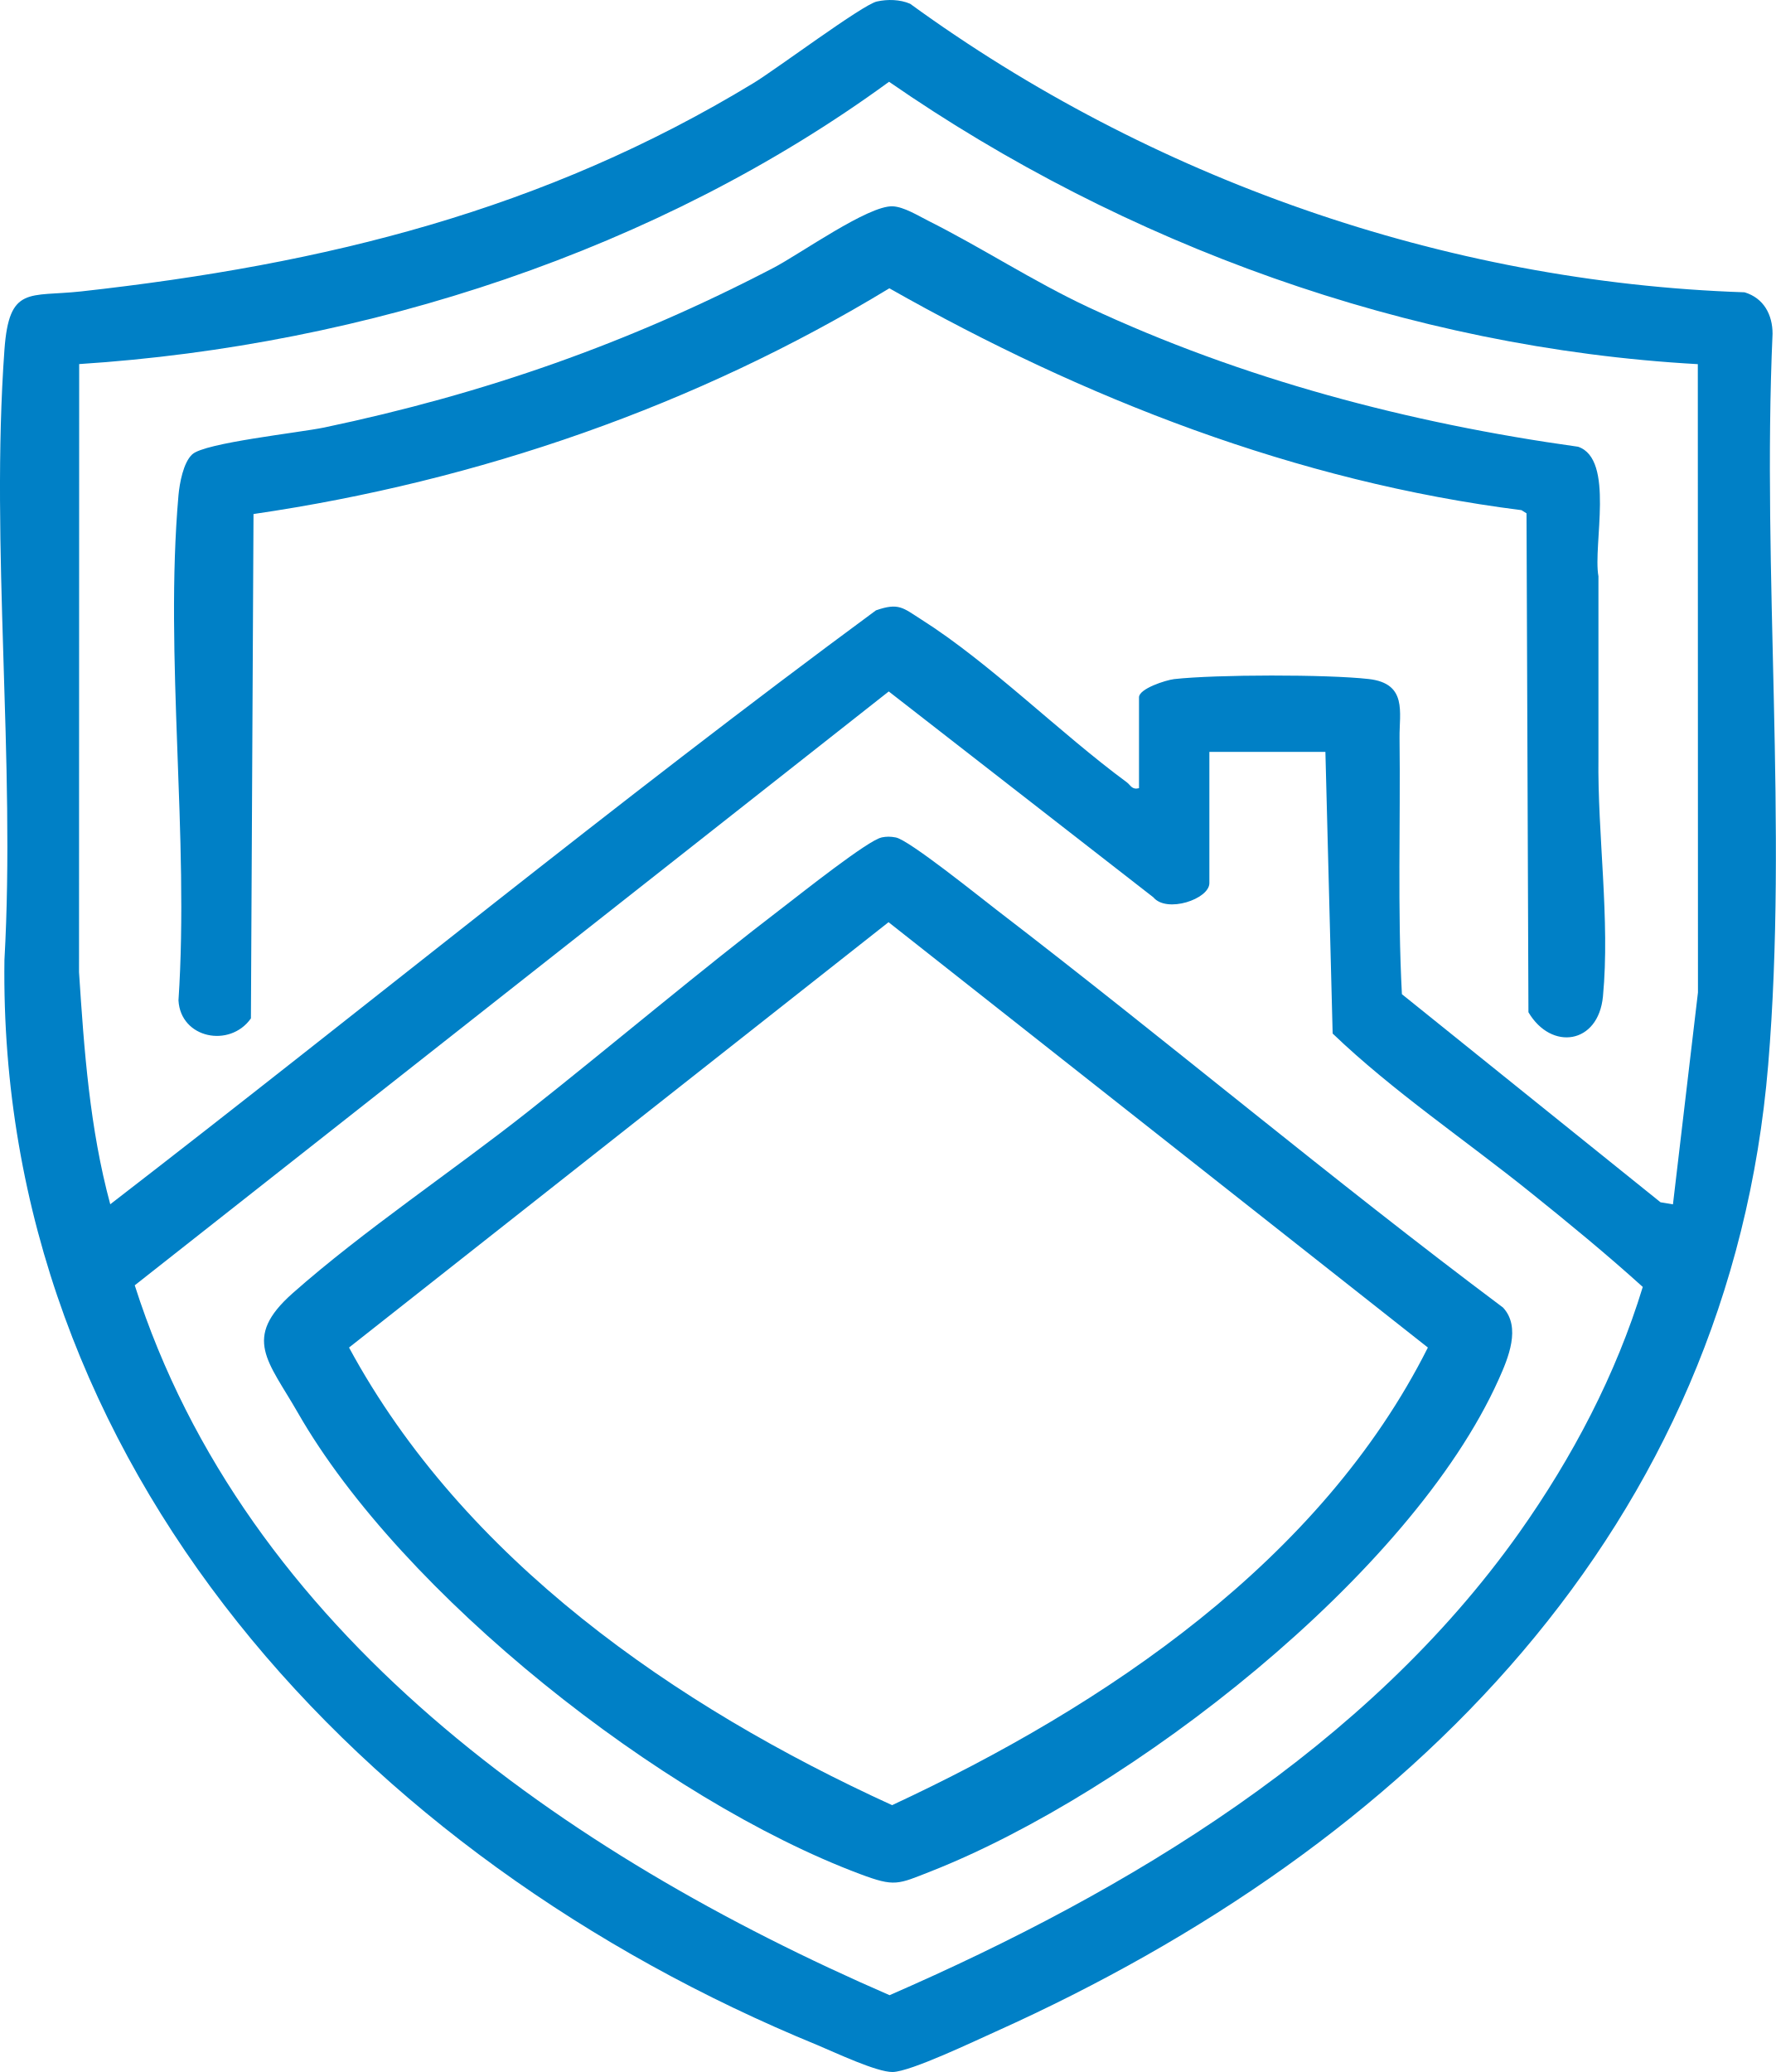
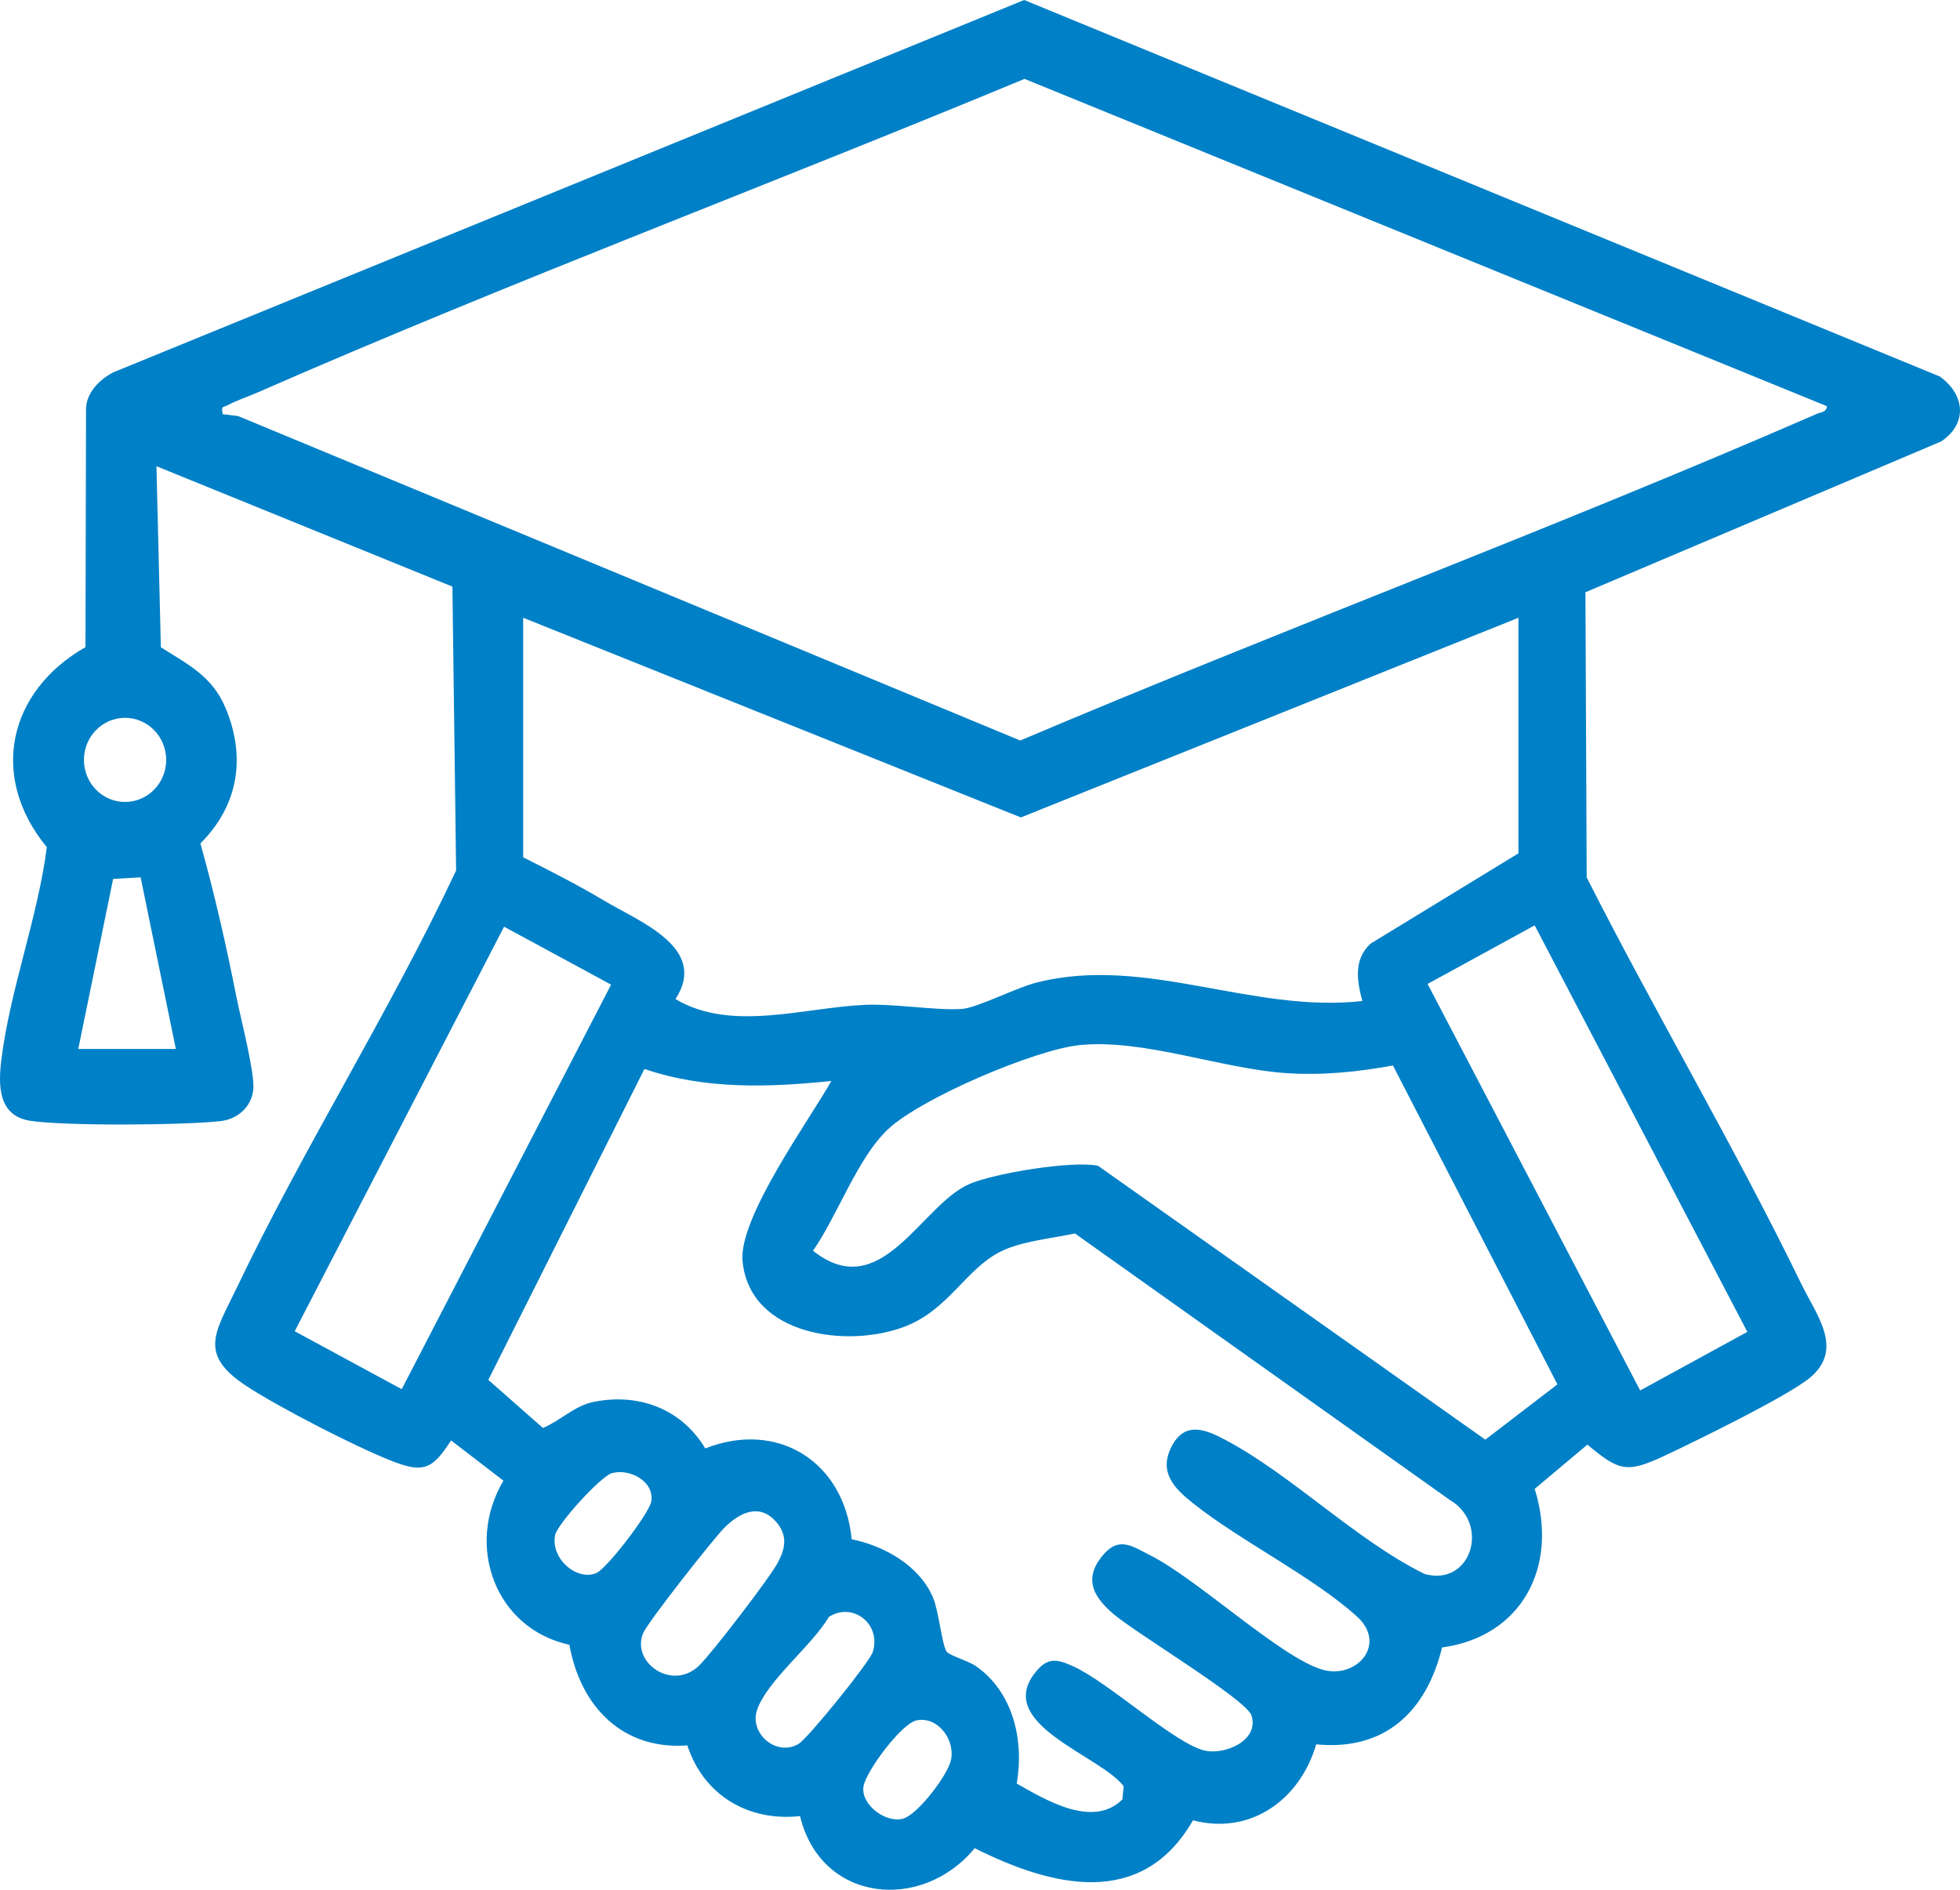
- <svg xmlns="http://www.w3.org/2000/svg" width="24" height="28" viewBox="0 0 24 28" fill="none">
-   <path d="M11.852 0.02C11.995 -0.012 12.164 -0.008 12.3 0.051C15.542 2.409 19.513 3.814 23.577 3.95C23.838 4.029 23.955 4.255 23.955 4.51C23.811 7.755 24.165 11.166 23.896 14.39C23.376 20.628 19.043 24.943 13.454 27.455C13.177 27.579 12.306 27.996 12.064 28C11.849 28.004 11.277 27.732 11.046 27.636C4.886 25.111 -0.032 19.804 0.06 12.973C0.211 10.281 -0.132 7.395 0.06 4.727C0.123 3.854 0.393 4.015 1.097 3.938C4.395 3.572 7.348 2.844 10.184 1.122C10.488 0.938 11.656 0.063 11.851 0.02H11.852ZM15.393 10.651V9.423C15.393 9.307 15.752 9.191 15.868 9.177C16.433 9.114 17.935 9.112 18.498 9.176C19.023 9.236 18.91 9.629 18.914 9.967C18.928 11.122 18.885 12.28 18.946 13.435L22.441 16.247L22.609 16.275L22.947 13.411L22.945 4.921C19.034 4.703 15.193 3.305 12.015 1.105C8.901 3.381 4.952 4.67 1.07 4.92L1.068 13.138C1.137 14.196 1.212 15.246 1.49 16.274C4.947 13.608 8.321 10.84 11.838 8.248C12.147 8.14 12.204 8.215 12.447 8.369C13.379 8.959 14.318 9.901 15.226 10.57C15.282 10.611 15.295 10.676 15.394 10.651H15.393ZM17.911 10.161H16.344V11.934C16.344 12.15 15.768 12.344 15.587 12.126L12.011 9.344L1.821 17.369C3.315 22.047 7.629 25.055 12.022 26.962C15.265 25.55 18.474 23.614 20.531 20.712C21.25 19.696 21.839 18.577 22.201 17.391C21.712 16.949 21.196 16.525 20.68 16.111C19.792 15.397 18.829 14.751 18.01 13.967L17.912 10.16L17.911 10.161Z" fill="#0080C6" />
-   <path d="M3.426 6.946L3.391 13.762C3.107 14.165 2.441 14.034 2.412 13.519C2.559 11.311 2.221 8.873 2.412 6.693C2.427 6.531 2.477 6.25 2.599 6.139C2.771 5.983 4.041 5.848 4.382 5.777C6.551 5.321 8.5 4.637 10.452 3.62C10.811 3.433 11.735 2.773 12.065 2.788C12.215 2.795 12.405 2.913 12.542 2.982C13.271 3.348 13.959 3.8 14.703 4.149C16.782 5.122 19.044 5.719 21.327 6.037C21.825 6.205 21.525 7.366 21.602 7.788V10.24C21.588 11.277 21.761 12.432 21.663 13.465C21.601 14.113 20.964 14.202 20.656 13.679L20.63 6.937L20.562 6.894C17.521 6.51 14.649 5.386 12.019 3.896C9.41 5.481 6.473 6.501 3.428 6.946H3.426Z" fill="#0080C6" />
-   <path d="M11.911 11.317C11.984 11.303 12.032 11.303 12.106 11.317C12.284 11.35 13.235 12.117 13.462 12.291C15.765 14.058 17.988 15.93 20.313 17.67C20.559 17.936 20.383 18.353 20.254 18.64C19.07 21.28 15.28 24.225 12.579 25.289C12.132 25.465 12.093 25.501 11.626 25.326C8.943 24.322 5.433 21.547 4.027 19.094C3.626 18.393 3.268 18.084 3.955 17.476C4.913 16.628 6.122 15.823 7.141 15.017C8.302 14.099 9.437 13.136 10.613 12.237C10.831 12.07 11.738 11.35 11.913 11.318L11.911 11.317ZM12.008 12.462L4.717 18.21C6.262 21.066 9.115 23.051 12.056 24.394C14.948 23.048 17.853 21.084 19.297 18.21L12.008 12.462Z" fill="#0080C6" />
+ <svg xmlns="http://www.w3.org/2000/svg" width="28" height="27" viewBox="0 0 28 27" fill="none">
+   <path d="M21.924 21.271C22.27 22.38 21.744 23.382 20.601 23.538C20.374 24.466 19.773 25.018 18.803 24.922C18.571 25.715 17.863 26.224 17.043 26.007C16.307 27.287 15.018 26.953 13.924 26.406C13.172 27.321 11.728 27.187 11.429 25.947C10.7 26.028 10.056 25.659 9.819 24.937C8.9 25.006 8.293 24.389 8.134 23.499C7.081 23.273 6.638 22.088 7.192 21.155L6.444 20.58C6.177 20.994 6.05 21.05 5.598 20.874C5.082 20.672 3.986 20.108 3.522 19.804C2.823 19.346 3.078 19.035 3.377 18.41C4.344 16.385 5.56 14.471 6.516 12.437L6.463 8.381L2.235 6.661L2.298 9.248C2.692 9.499 3.033 9.659 3.226 10.124C3.519 10.831 3.399 11.516 2.863 12.05C3.065 12.771 3.233 13.512 3.378 14.247C3.436 14.539 3.645 15.34 3.618 15.573C3.589 15.82 3.392 15.988 3.156 16.017C2.655 16.077 0.903 16.09 0.426 16.012C-0.022 15.939 -0.027 15.517 0.019 15.146C0.139 14.156 0.541 13.106 0.669 12.104C-0.166 11.088 0.125 9.871 1.221 9.246L1.229 5.832C1.241 5.598 1.428 5.419 1.62 5.319L14.631 0L27.711 5.379C28.069 5.636 28.114 6.048 27.733 6.306L22.649 8.462L22.667 12.536C23.657 14.489 24.779 16.382 25.737 18.352C25.953 18.796 26.343 19.271 25.861 19.68C25.554 19.941 24.207 20.599 23.777 20.8C23.245 21.047 23.135 21.024 22.677 20.64L21.923 21.273L21.924 21.271ZM26.098 5.803L14.636 1.127C10.998 2.639 7.296 4.024 3.685 5.605C3.558 5.66 3.357 5.731 3.253 5.789C3.188 5.826 3.159 5.786 3.181 5.917L3.403 5.945L14.575 10.58C18.348 8.979 22.197 7.55 25.955 5.913C26.011 5.888 26.091 5.894 26.099 5.803H26.098ZM21.693 8.826L14.584 11.679L7.474 8.826V12.249C7.858 12.441 8.258 12.646 8.627 12.866C9.129 13.167 10.127 13.541 9.65 14.274C10.443 14.748 11.474 14.397 12.351 14.357C12.794 14.338 13.359 14.44 13.741 14.415C13.961 14.4 14.522 14.108 14.823 14.034C16.377 13.649 17.88 14.478 19.462 14.302C19.383 14.008 19.337 13.705 19.58 13.482L21.692 12.192V8.827L21.693 8.826ZM2.374 10.857C2.374 10.526 2.111 10.256 1.786 10.256C1.462 10.256 1.199 10.526 1.199 10.857C1.199 11.189 1.462 11.458 1.786 11.458C2.111 11.458 2.374 11.189 2.374 10.857ZM1.118 14.987H2.512L2.009 12.535L1.616 12.558L1.118 14.987ZM7.201 13.24L4.21 19.02L5.739 19.848L8.73 14.068L7.201 13.24ZM21.924 13.221L20.394 14.058L23.431 19.866L24.962 19.029L21.924 13.221ZM19.9 15.223C19.398 15.315 18.886 15.367 18.373 15.332C17.443 15.269 16.329 14.838 15.421 14.932C14.786 14.997 13.165 15.687 12.689 16.131C12.249 16.543 11.967 17.364 11.614 17.87C12.589 18.645 13.154 17.217 13.848 16.917C14.206 16.762 15.318 16.579 15.686 16.656L21.219 20.569L22.249 19.779L19.9 15.225V15.223ZM11.879 15.444C10.979 15.537 10.074 15.568 9.206 15.273L6.976 19.715L7.756 20.402C8.003 20.3 8.203 20.087 8.474 20.031C9.114 19.898 9.732 20.123 10.075 20.694C11.107 20.288 12.058 20.878 12.167 21.992C12.629 22.086 13.136 22.366 13.33 22.828C13.412 23.023 13.457 23.506 13.524 23.598C13.565 23.654 13.828 23.727 13.938 23.802C14.471 24.17 14.634 24.862 14.524 25.482C14.947 25.722 15.611 26.124 16.034 25.71L16.053 25.521C15.725 25.085 14.222 24.641 14.777 23.912C14.958 23.674 15.09 23.699 15.329 23.806C15.837 24.034 16.792 24.922 17.217 25.013C17.499 25.073 17.99 24.87 17.879 24.511C17.809 24.282 16.207 23.322 15.898 23.053C15.639 22.826 15.48 22.581 15.725 22.258C15.97 21.936 16.155 22.081 16.432 22.221C17.115 22.566 18.311 23.696 18.902 23.858C19.382 23.989 19.828 23.489 19.376 23.087C18.726 22.508 17.736 22.027 17.045 21.479C16.775 21.265 16.549 21.036 16.736 20.669C16.923 20.302 17.22 20.422 17.491 20.565C18.457 21.073 19.355 21.995 20.351 22.488C21.02 22.673 21.289 21.77 20.714 21.432L15.356 17.623C15.025 17.695 14.595 17.731 14.292 17.883C13.798 18.131 13.556 18.705 12.937 18.949C12.131 19.266 10.713 19.095 10.608 18.02C10.547 17.401 11.559 16.007 11.878 15.442L11.879 15.444ZM8.743 21.047C8.581 21.091 7.962 21.776 7.93 21.932C7.863 22.267 8.238 22.591 8.517 22.476C8.669 22.413 9.281 21.615 9.305 21.448C9.346 21.162 8.997 20.979 8.743 21.047ZM11.081 21.736C10.841 21.468 10.554 21.62 10.345 21.831C10.184 21.994 9.258 23.171 9.189 23.331C9.011 23.748 9.598 24.168 9.984 23.8C10.161 23.632 10.995 22.545 11.11 22.329C11.226 22.113 11.253 21.929 11.081 21.736ZM11.839 23.105C11.607 23.503 10.96 24.011 10.816 24.428C10.699 24.766 11.092 25.103 11.408 24.916C11.542 24.837 12.424 23.746 12.468 23.603C12.594 23.204 12.182 22.879 11.838 23.104L11.839 23.105ZM13.091 24.581C12.874 24.628 12.367 25.313 12.335 25.525C12.297 25.786 12.651 26.048 12.897 25.985C13.106 25.932 13.542 25.361 13.586 25.143C13.646 24.849 13.391 24.516 13.091 24.58V24.581Z" fill="#0080C6" />
</svg>
